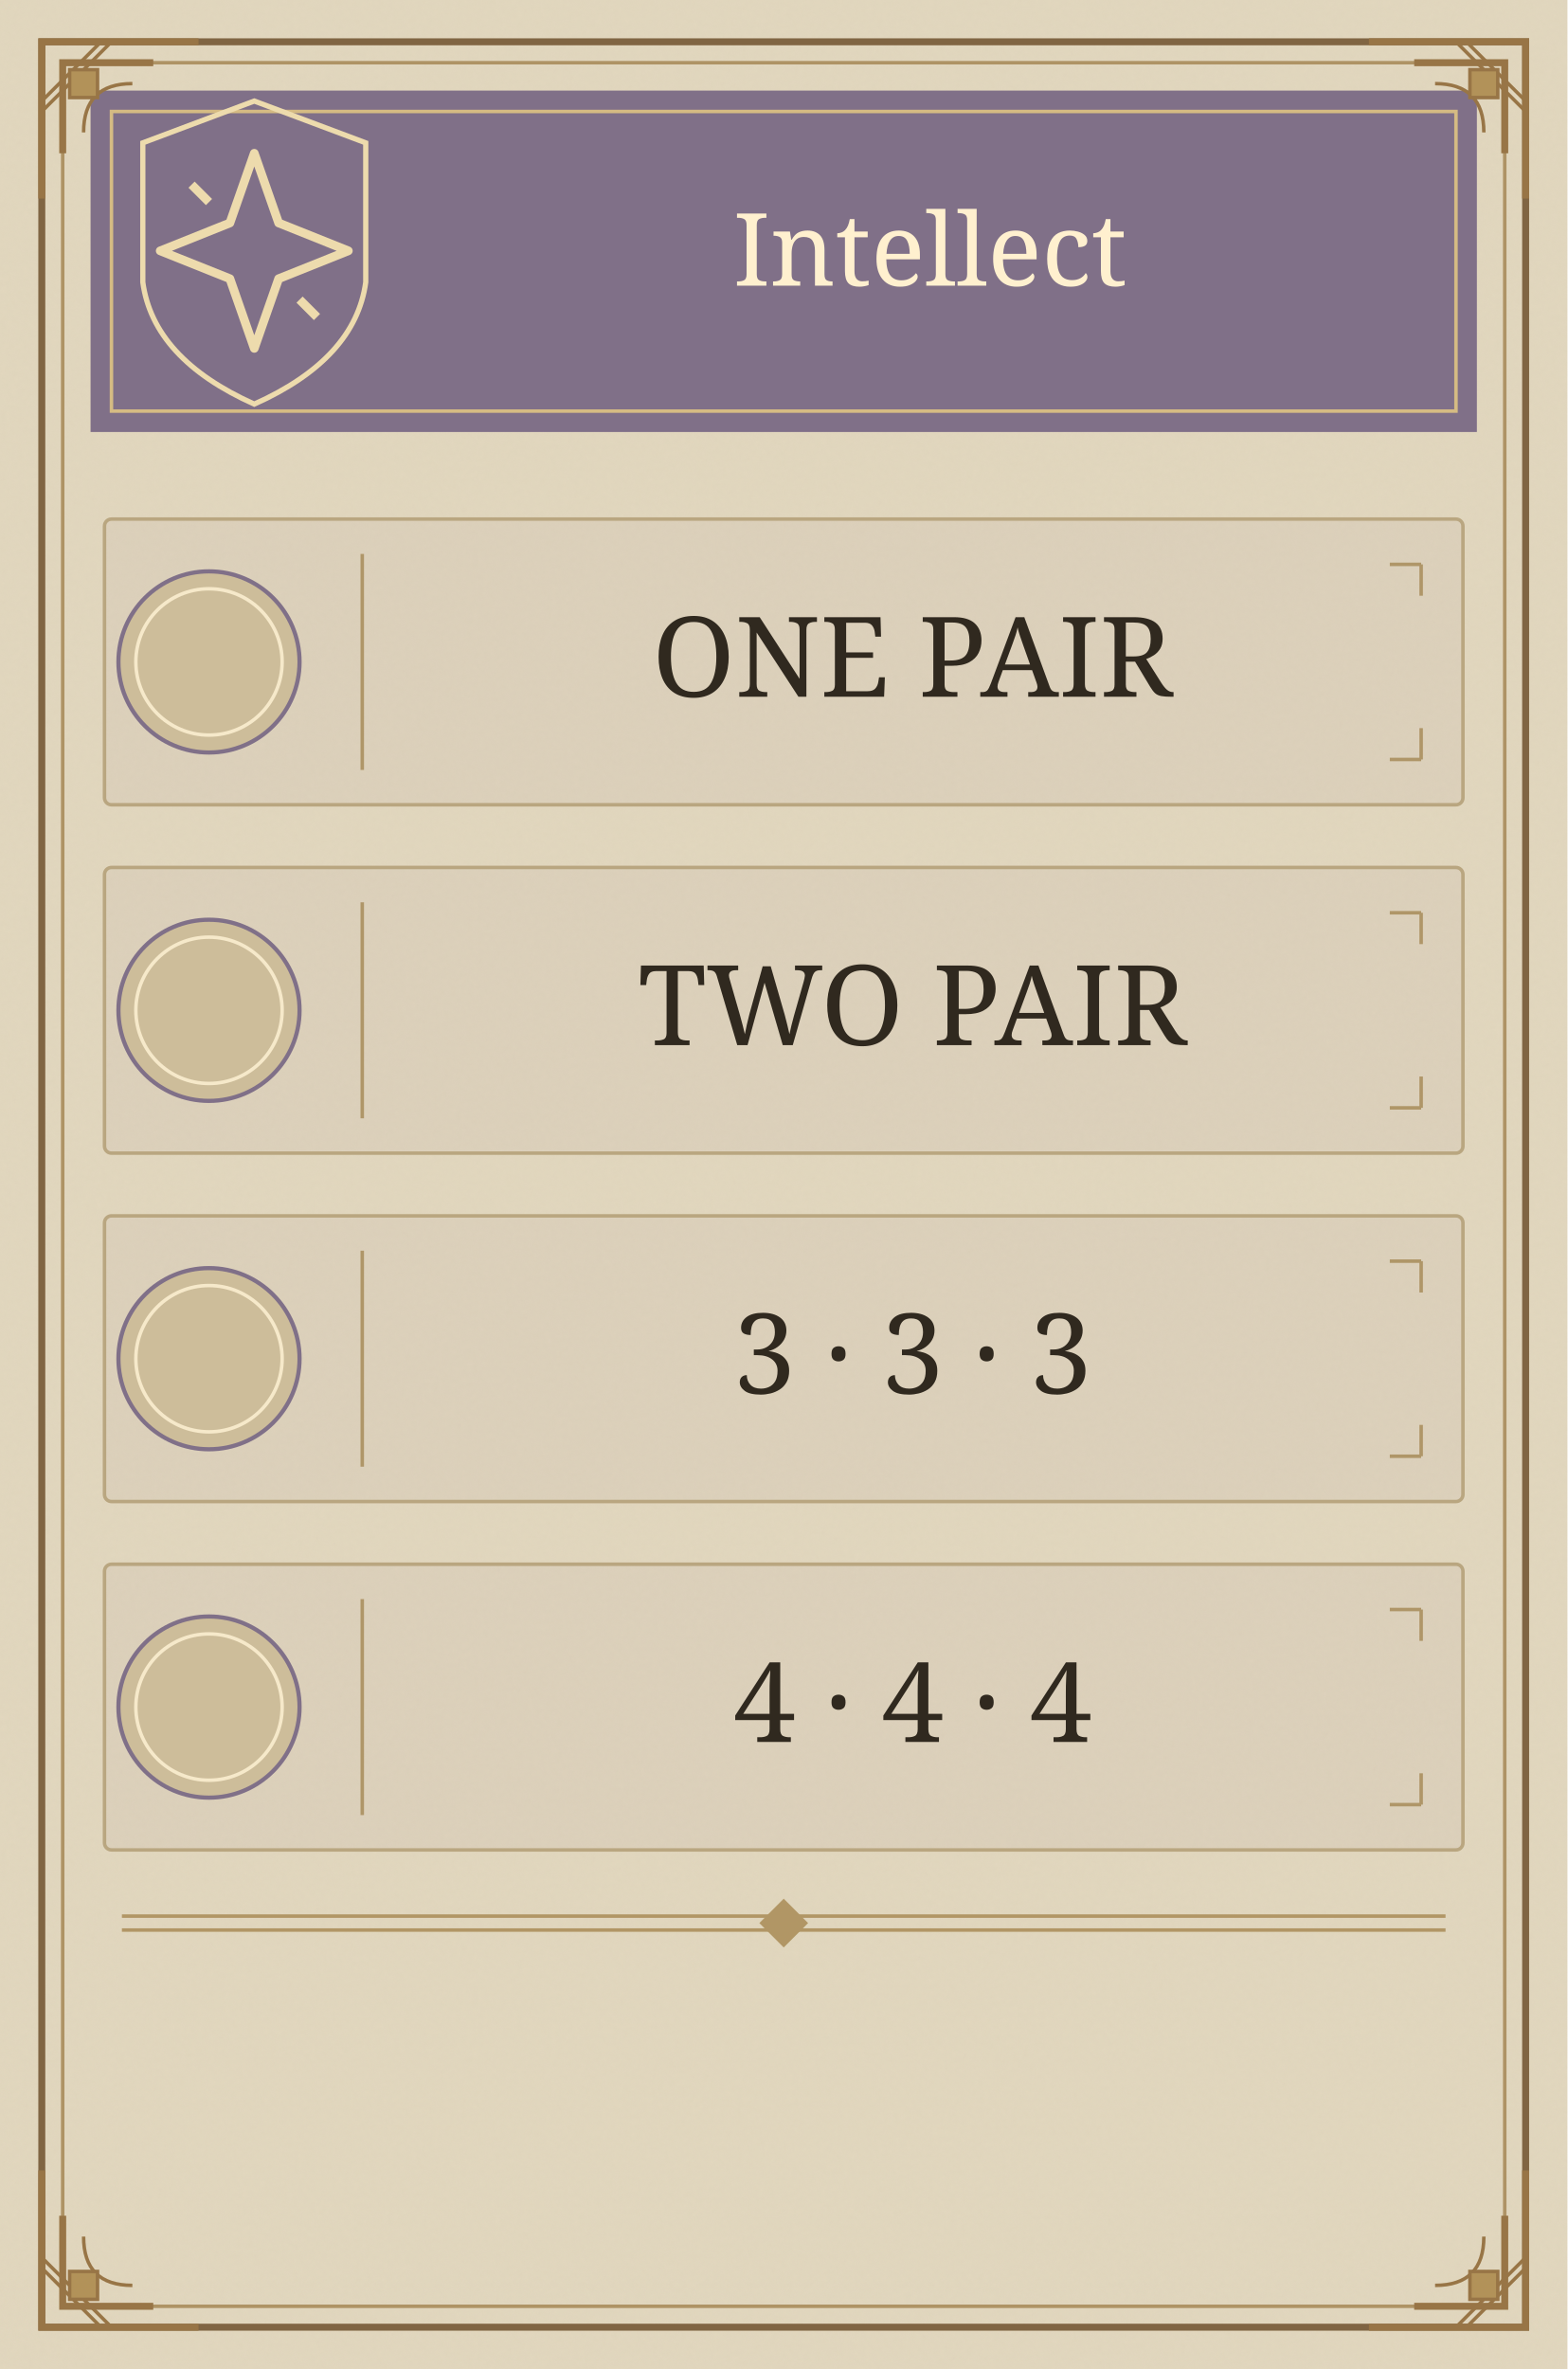
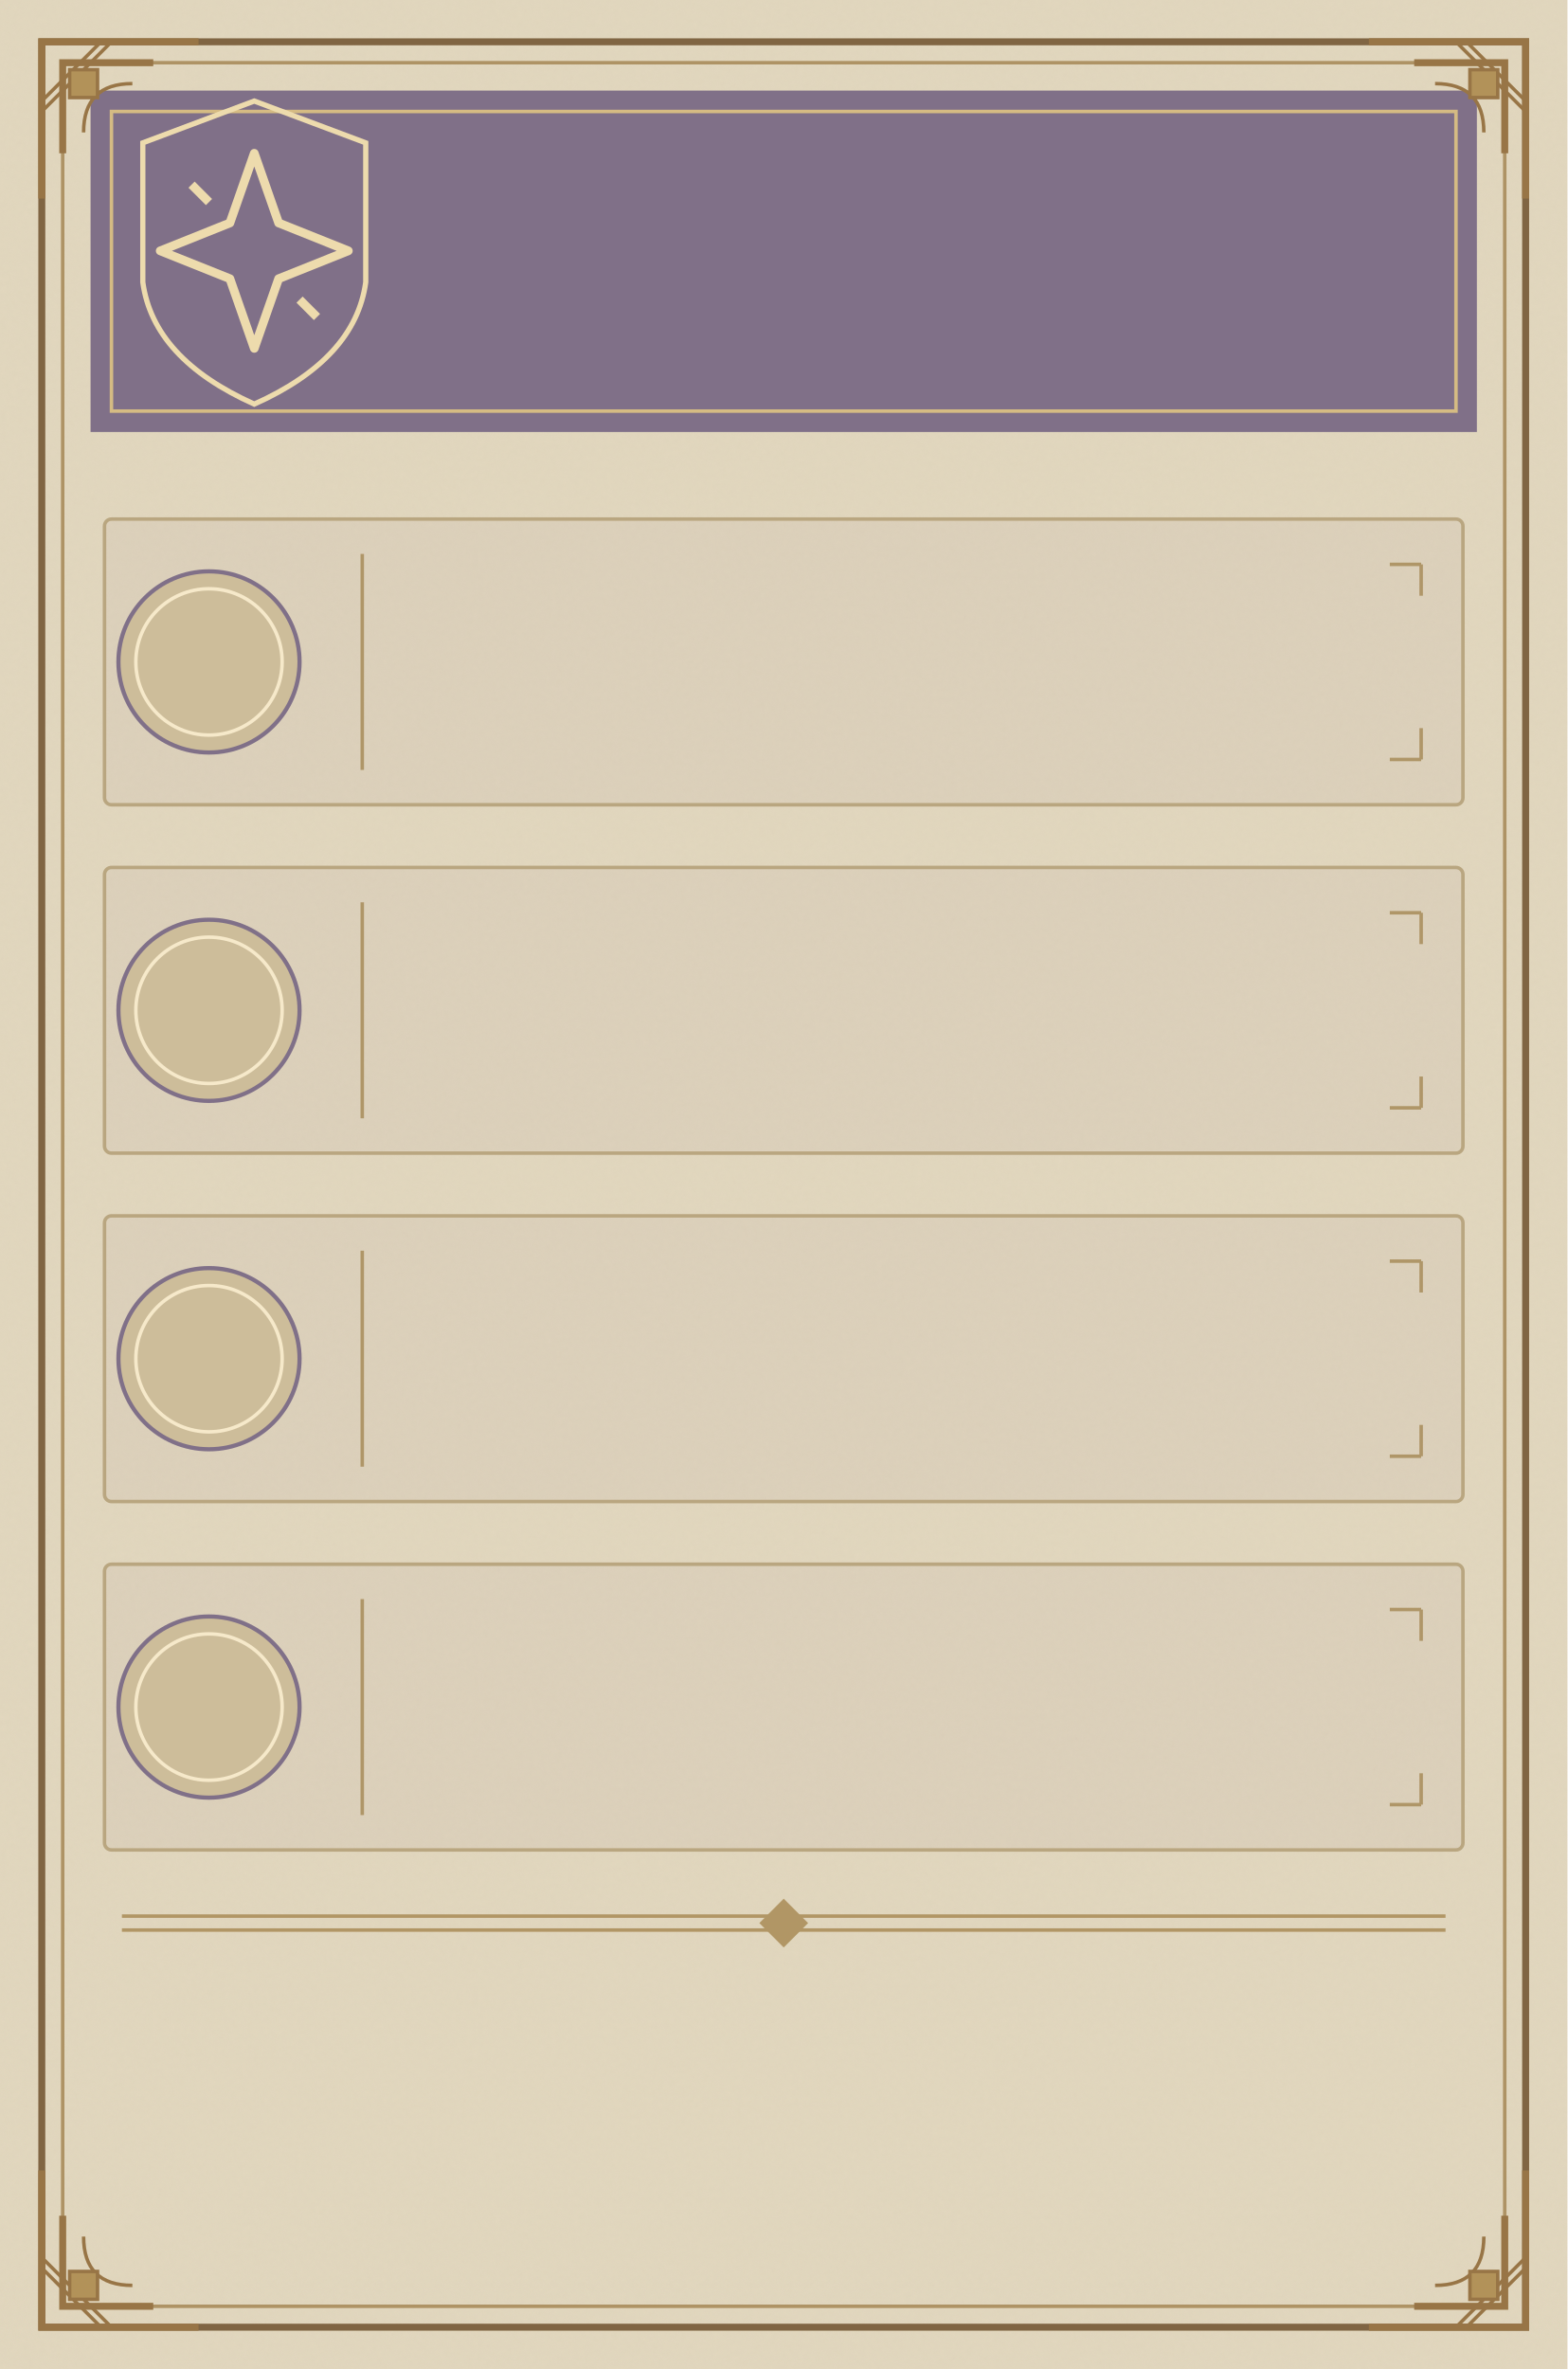
<svg xmlns="http://www.w3.org/2000/svg" width="450" height="680" viewBox="0 0 450 680">
  <defs>
    <filter id="paper">
      <feTurbulence type="fractalNoise" baseFrequency=".62" numOctaves="3" seed="17" />
      <feColorMatrix type="saturate" values="0" />
    </filter>
  </defs>
  <rect width="100%" height="100%" fill="#e1d6bd" />
  <rect width="100%" height="100%" filter="url(#paper)" opacity=".035" />
  <rect x="12" y="12" width="426" height="656" fill="none" stroke="#806543" stroke-width="2" />
  <rect x="18" y="18" width="414" height="644" fill="none" stroke="#ae9365" />
  <rect x="26" y="26" width="398" height="98" fill="#807088" />
  <rect x="32" y="32" width="386" height="86" fill="none" stroke="#d5bb83" stroke-width="1" />
  <g transform="translate(73 72)" stroke="#eddbad" fill="none">
    <path d="M0-43 32-31V9Q29 31 0 44Q-29 31-32 9V-31Z" stroke-width="1.5" />
    <path d="M0-28 7-8 27 0 7 8 0 28-7 8-27 0-7-8ZM-18-19-13-14M18 19 13 14" stroke-width="2.5" stroke-linejoin="round" />
  </g>
-   <text x="267" y="82" text-anchor="middle" font-family="Georgia, serif" font-size="29" fill="#fff0cf">Intellect</text>
  <rect x="30" y="149" width="390" height="82" rx="2" fill="#807088" fill-opacity=".055" stroke="#b9a680" />
  <path d="M104 159V221M408 162h-9M408 162v9M408 218h-9M408 218v-9" fill="none" stroke="#af9668" />
  <circle cx="60" cy="190" r="26" fill="#cdbd9a" stroke="#807088" stroke-width="1.2" />
  <circle cx="60" cy="190" r="21" fill="none" stroke="#f6e9ca" />
-   <text x="262" y="200" text-anchor="middle" font-family="Georgia, serif" font-size="32" fill="#30291f">ONE PAIR</text>
  <rect x="30" y="249" width="390" height="82" rx="2" fill="#807088" fill-opacity=".055" stroke="#b9a680" />
  <path d="M104 259V321M408 262h-9M408 262v9M408 318h-9M408 318v-9" fill="none" stroke="#af9668" />
  <circle cx="60" cy="290" r="26" fill="#cdbd9a" stroke="#807088" stroke-width="1.2" />
  <circle cx="60" cy="290" r="21" fill="none" stroke="#f6e9ca" />
-   <text x="262" y="300" text-anchor="middle" font-family="Georgia, serif" font-size="32" fill="#30291f">TWO PAIR</text>
  <rect x="30" y="349" width="390" height="82" rx="2" fill="#807088" fill-opacity=".055" stroke="#b9a680" />
  <path d="M104 359V421M408 362h-9M408 362v9M408 418h-9M408 418v-9" fill="none" stroke="#af9668" />
  <circle cx="60" cy="390" r="26" fill="#cdbd9a" stroke="#807088" stroke-width="1.2" />
  <circle cx="60" cy="390" r="21" fill="none" stroke="#f6e9ca" />
-   <text x="262" y="400" text-anchor="middle" font-family="Georgia, serif" font-size="32" fill="#30291f">3 · 3 · 3</text>
  <rect x="30" y="449" width="390" height="82" rx="2" fill="#807088" fill-opacity=".055" stroke="#b9a680" />
  <path d="M104 459V521M408 462h-9M408 462v9M408 518h-9M408 518v-9" fill="none" stroke="#af9668" />
  <circle cx="60" cy="490" r="26" fill="#cdbd9a" stroke="#807088" stroke-width="1.2" />
  <circle cx="60" cy="490" r="21" fill="none" stroke="#f6e9ca" />
-   <text x="262" y="500" text-anchor="middle" font-family="Georgia, serif" font-size="32" fill="#30291f">4 · 4 · 4</text>
  <path d="M35 550H415M35 554H415" stroke="#b19665" />
  <path d="M218 552l7-7 7 7-7 7Z" fill="#b19665" />
  <g transform="translate(12 12) scale(1 1)" fill="none" stroke="#987546">
    <path d="M0 45V0H45M6 32V6H32" stroke-width="2" />
    <path d="M12 26Q12 12 26 12M0 17 17 0M20 0 0 20" />
    <path d="M8 8h8v8H8Z" fill="#b29259" />
  </g>
  <g transform="translate(438 12) scale(-1 1)" fill="none" stroke="#987546">
    <path d="M0 45V0H45M6 32V6H32" stroke-width="2" />
    <path d="M12 26Q12 12 26 12M0 17 17 0M20 0 0 20" />
    <path d="M8 8h8v8H8Z" fill="#b29259" />
  </g>
  <g transform="translate(12 668) scale(1 -1)" fill="none" stroke="#987546">
    <path d="M0 45V0H45M6 32V6H32" stroke-width="2" />
    <path d="M12 26Q12 12 26 12M0 17 17 0M20 0 0 20" />
    <path d="M8 8h8v8H8Z" fill="#b29259" />
  </g>
  <g transform="translate(438 668) scale(-1 -1)" fill="none" stroke="#987546">
    <path d="M0 45V0H45M6 32V6H32" stroke-width="2" />
    <path d="M12 26Q12 12 26 12M0 17 17 0M20 0 0 20" />
    <path d="M8 8h8v8H8Z" fill="#b29259" />
  </g>
</svg>
